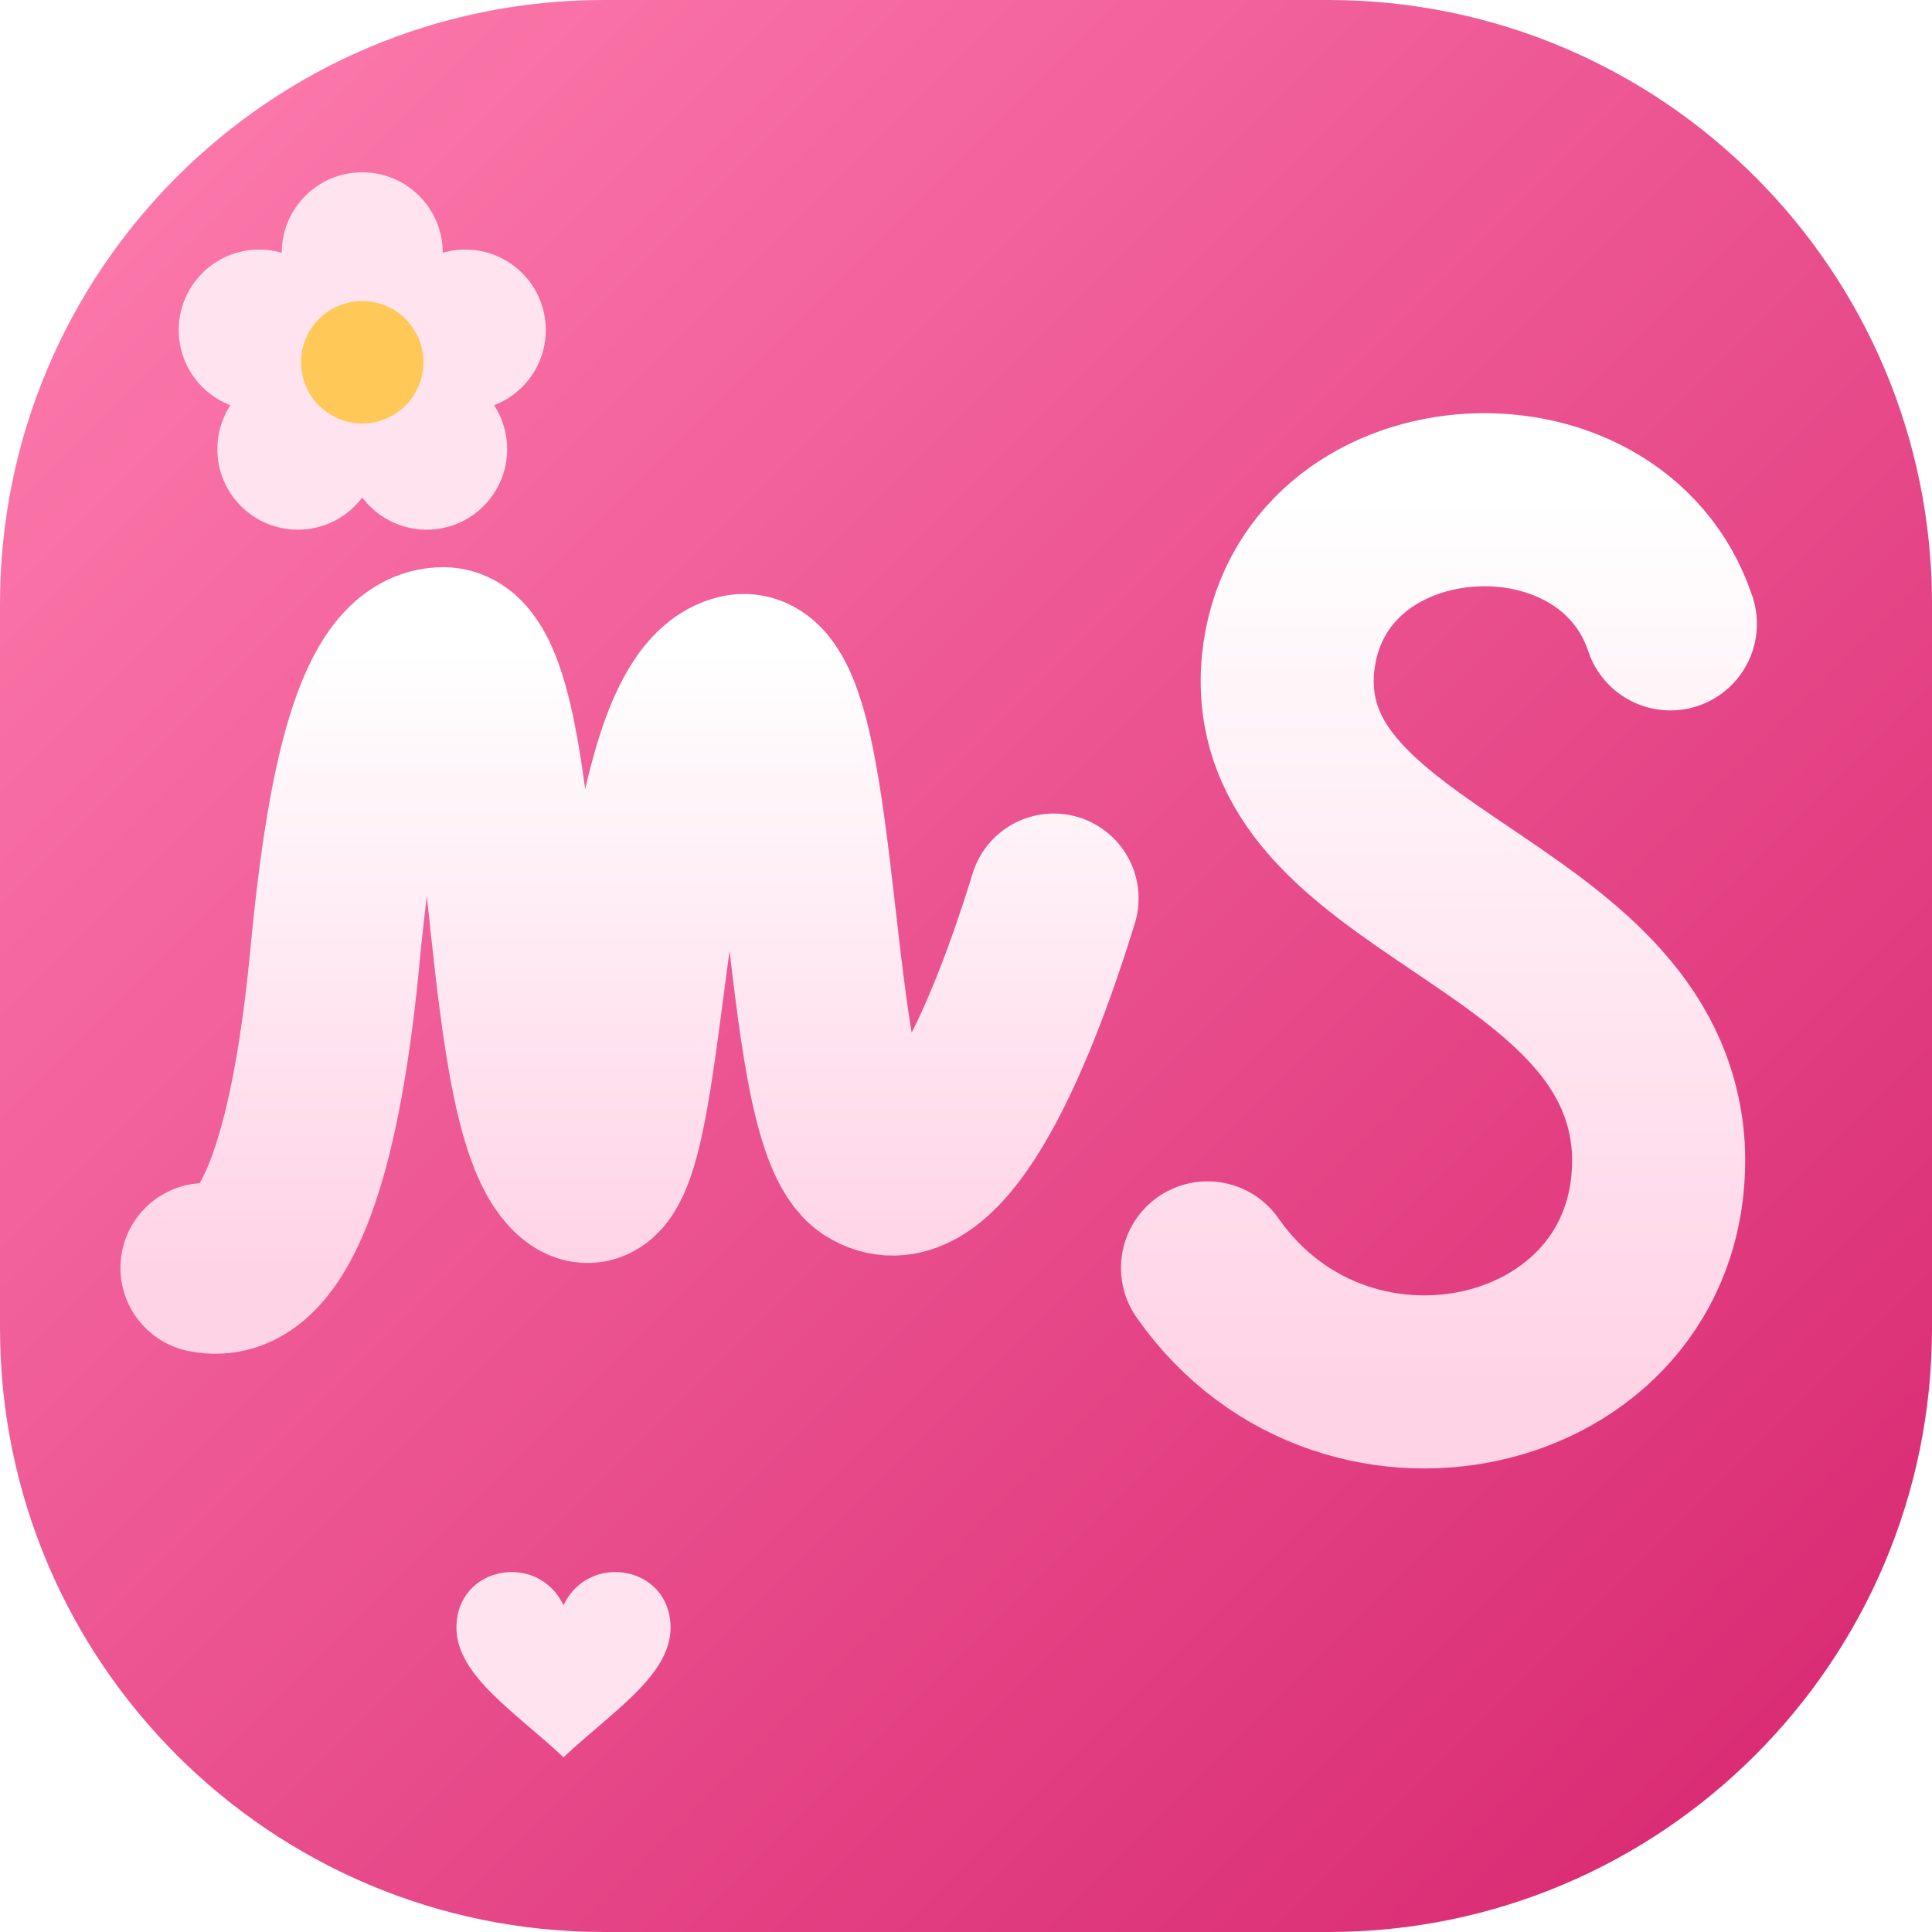
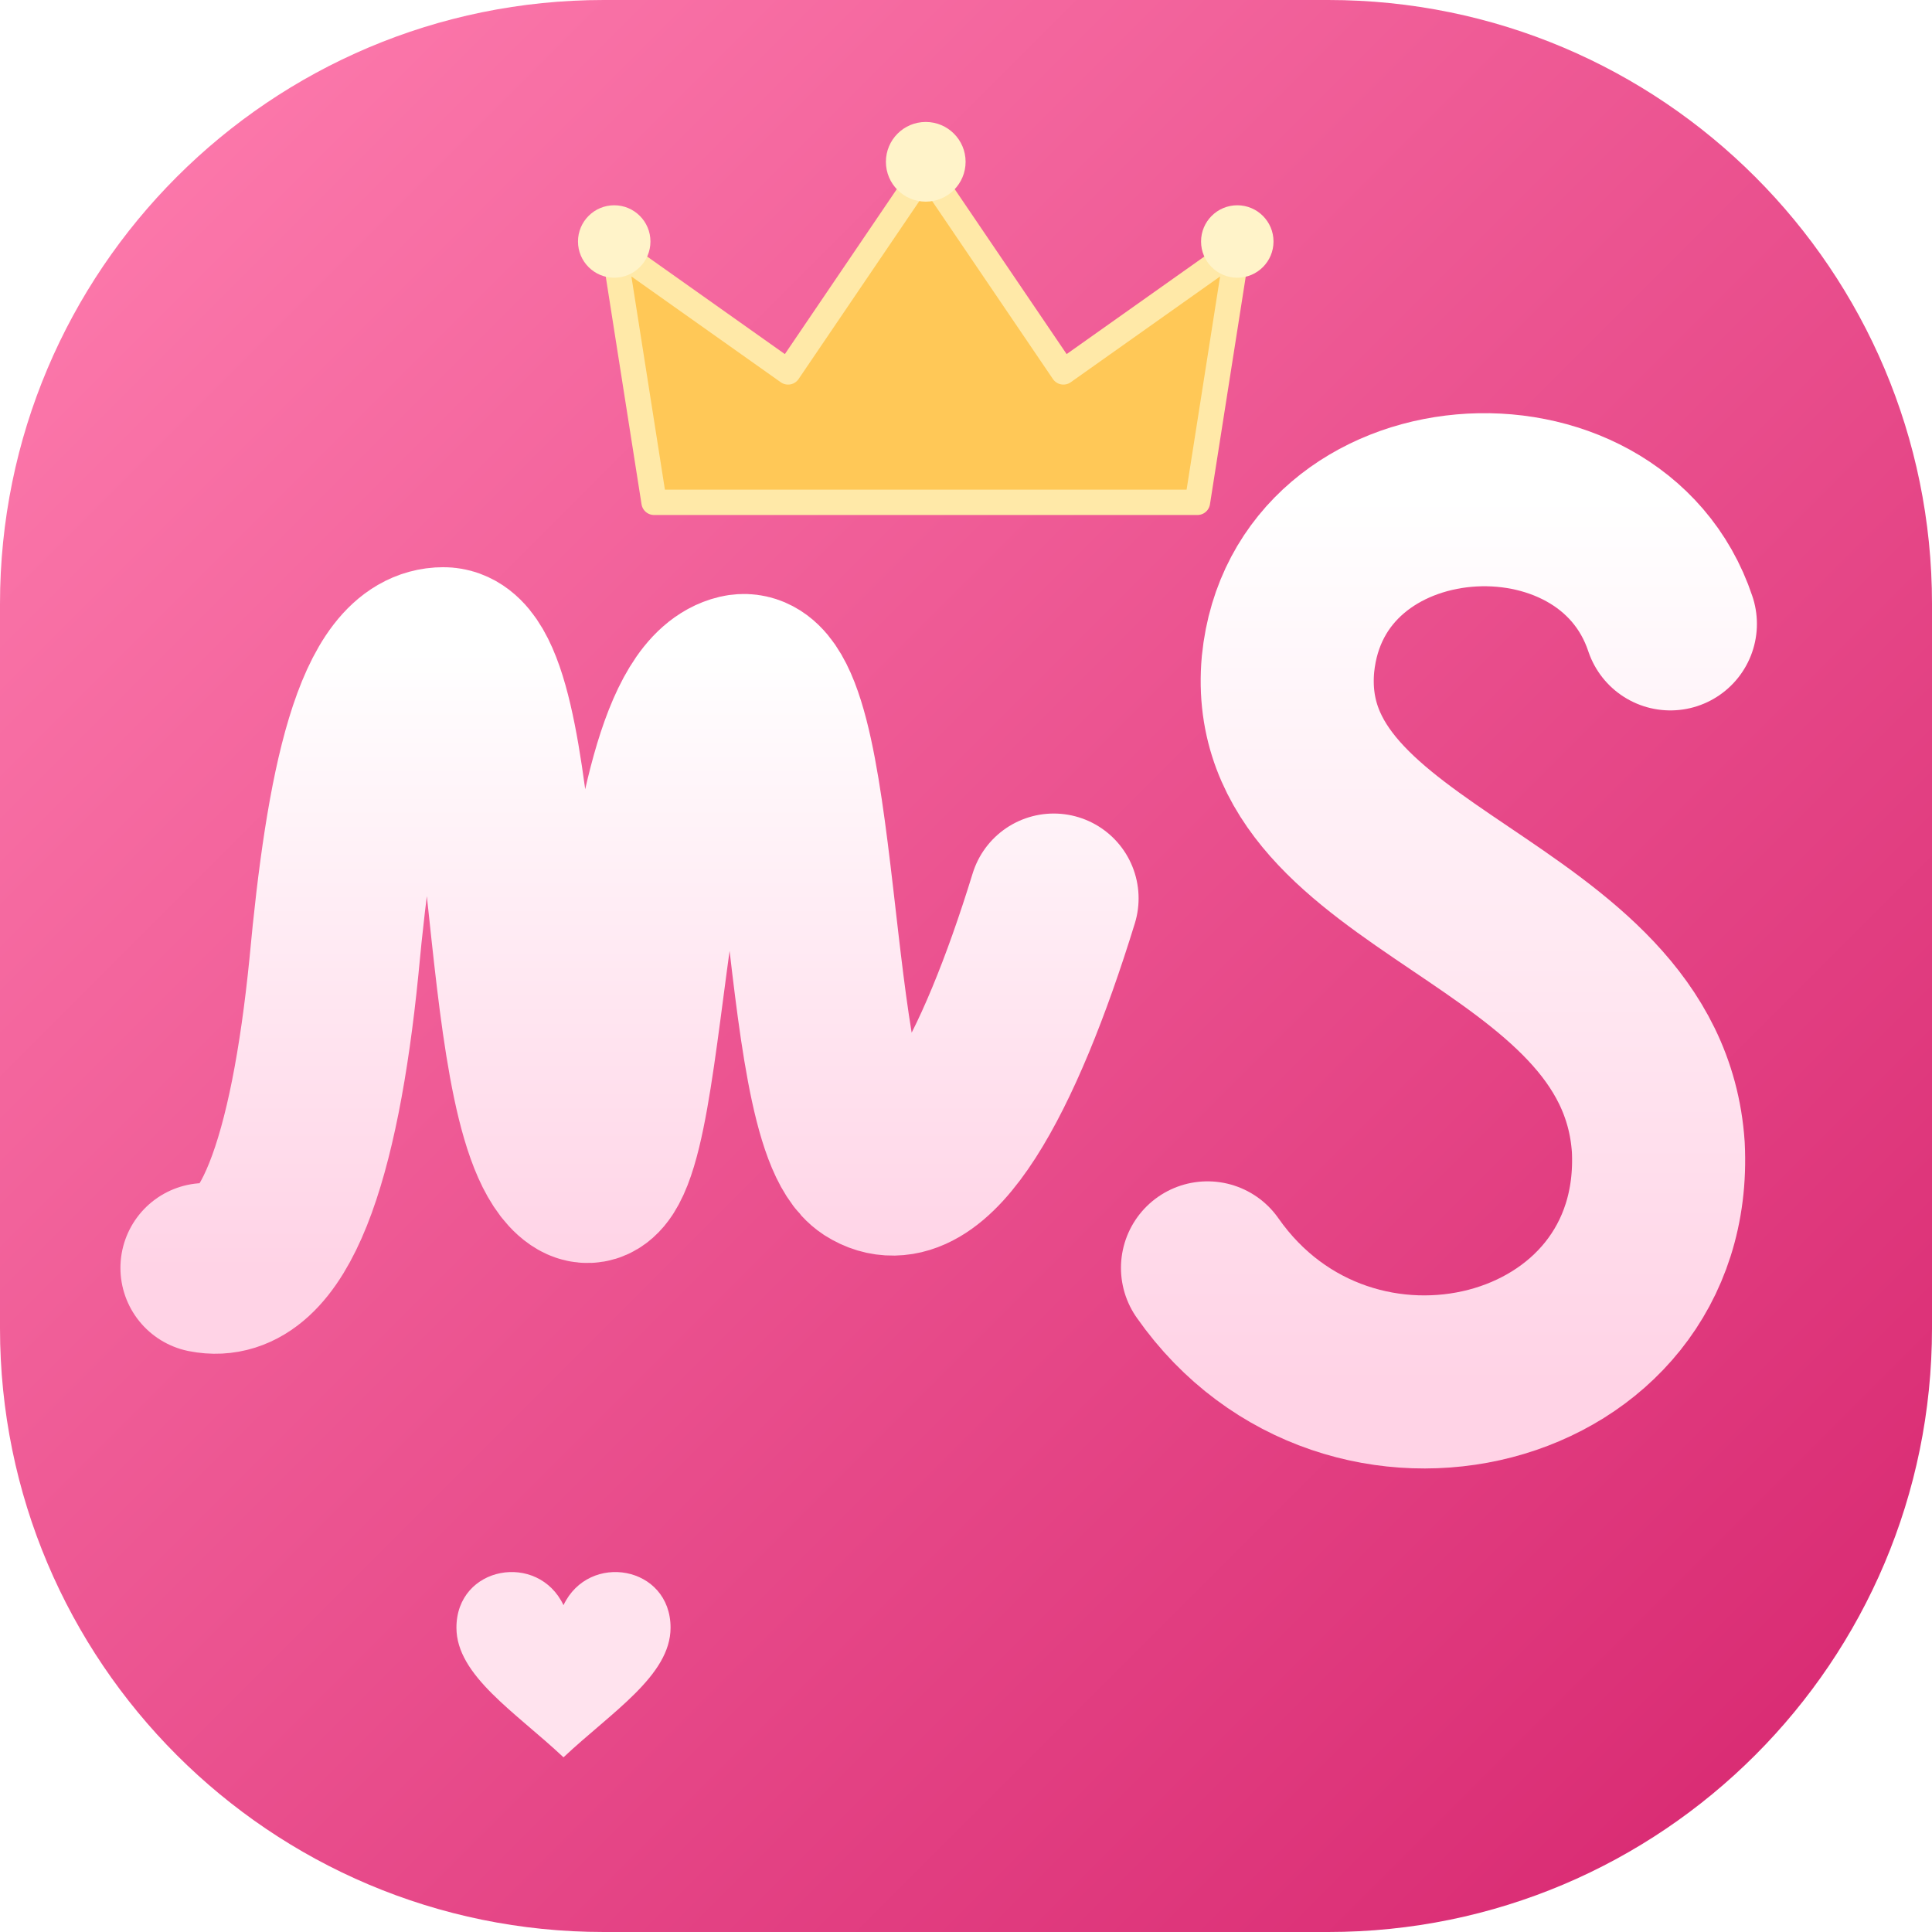
<svg xmlns="http://www.w3.org/2000/svg" viewBox="0 0 48 48" width="512" height="512">
  <defs>
    <linearGradient id="lgm" x1="0" y1="0" x2="1" y2="1">
      <stop offset="0" stop-color="#FF7FB0" />
      <stop offset="1" stop-color="#D6246E" />
    </linearGradient>
    <linearGradient id="lgw" x1="0" y1="0" x2="0" y2="1">
      <stop offset="0" stop-color="#fff" />
      <stop offset="1" stop-color="#FFD3E6" />
    </linearGradient>
  </defs>
  <rect width="48" height="48" rx="15" fill="url(#lgm)" />
  <g fill="none" stroke="url(#lgw)" stroke-linecap="round" stroke-linejoin="round">
    <path transform="translate(0 7.7) scale(.68)" stroke-width="6.2" d="M7.5 35 C10 35.5 11.5 31 12.2 24 C12.8 17.5 13.8 12.5 16.2 12.5 C19.2 12.5 18.2 29 21 31.5 C23.8 34 22.8 14.5 27 13.5 C30 12.8 29.2 29.5 31.8 31.2 C34 32.6 36.5 28 38.5 21.5" />
    <path stroke-width="4.3" d="M41.5 15.5 C40 11 32.5 11.5 32 16.5 C31.5 22 40.8 22.5 41.2 28.5 C41.5 34.5 33.5 36.5 30 31.5" />
  </g>
-   <g transform="translate(9 9) scale(.8)">
-     <g fill="#FFE3EE">
-       <circle cx="0" cy="-3.4" r="2.5" />
-       <circle cx="3.2" cy="-1" r="2.5" />
-       <circle cx="2" cy="2.7" r="2.5" />
-       <circle cx="-2" cy="2.7" r="2.5" />
-       <circle cx="-3.2" cy="-1" r="2.5" />
-     </g>
-     <circle r="1.9" fill="#FFC857" />
+   <g transform="translate(23 9.6) scale(.9)">
+     <path d="M-7.5 3.2 L-8.6 -3.8 L-3.8 -0.4 L0 -6 L3.8 -0.4 L8.6 -3.8 L7.5 3.2 Z" fill="#FFC857" stroke="#FFE9A8" stroke-width=".7" stroke-linejoin="round" />
+     <circle cx="0" cy="-6.2" r="1.1" fill="#FFF3C9" />
+     <circle cx="-8.6" cy="-4" r="1" fill="#FFF3C9" />
+     <circle cx="8.6" cy="-4" r="1" fill="#FFF3C9" />
  </g>
  <path transform="translate(14 41) scale(.7)" fill="#FFE3EE" d="M0 -1.6c-.9-1.9-3.8-1.4-3.8.8 0 1.7 2.1 3 3.8 4.6 1.7-1.6 3.8-2.9 3.8-4.6 0-2.2-2.9-2.7-3.8-.8z" />
</svg>
